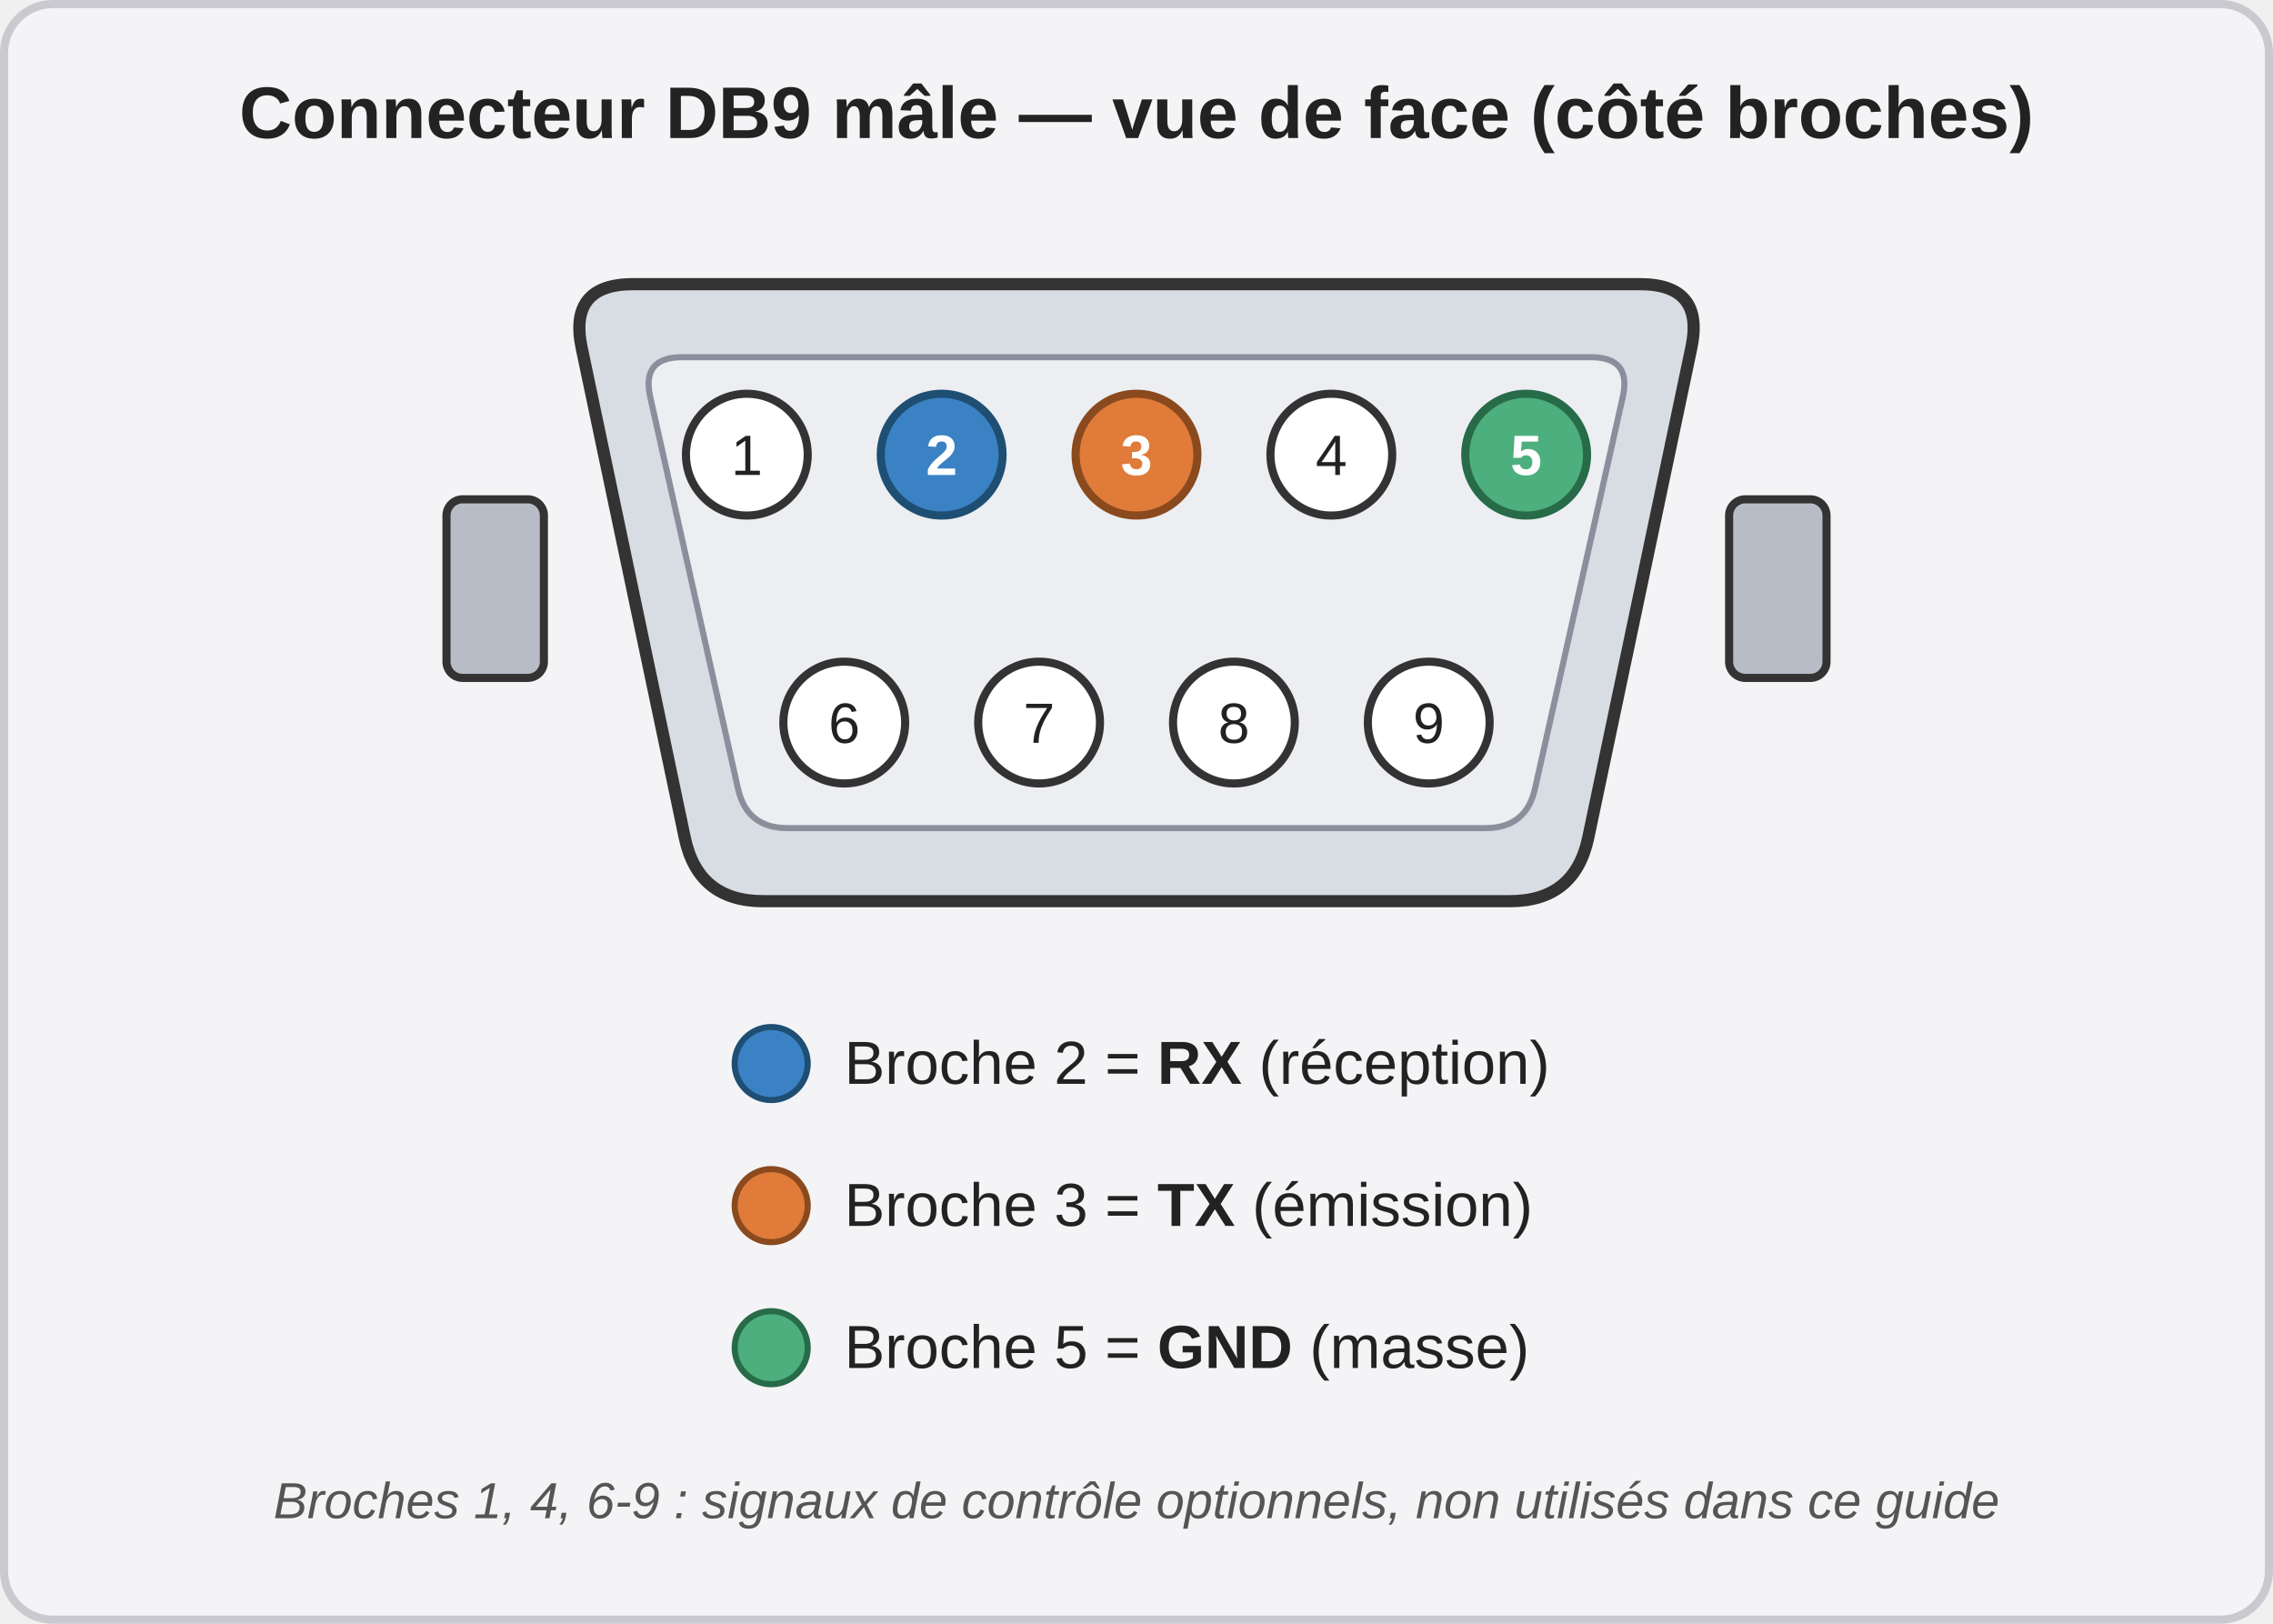
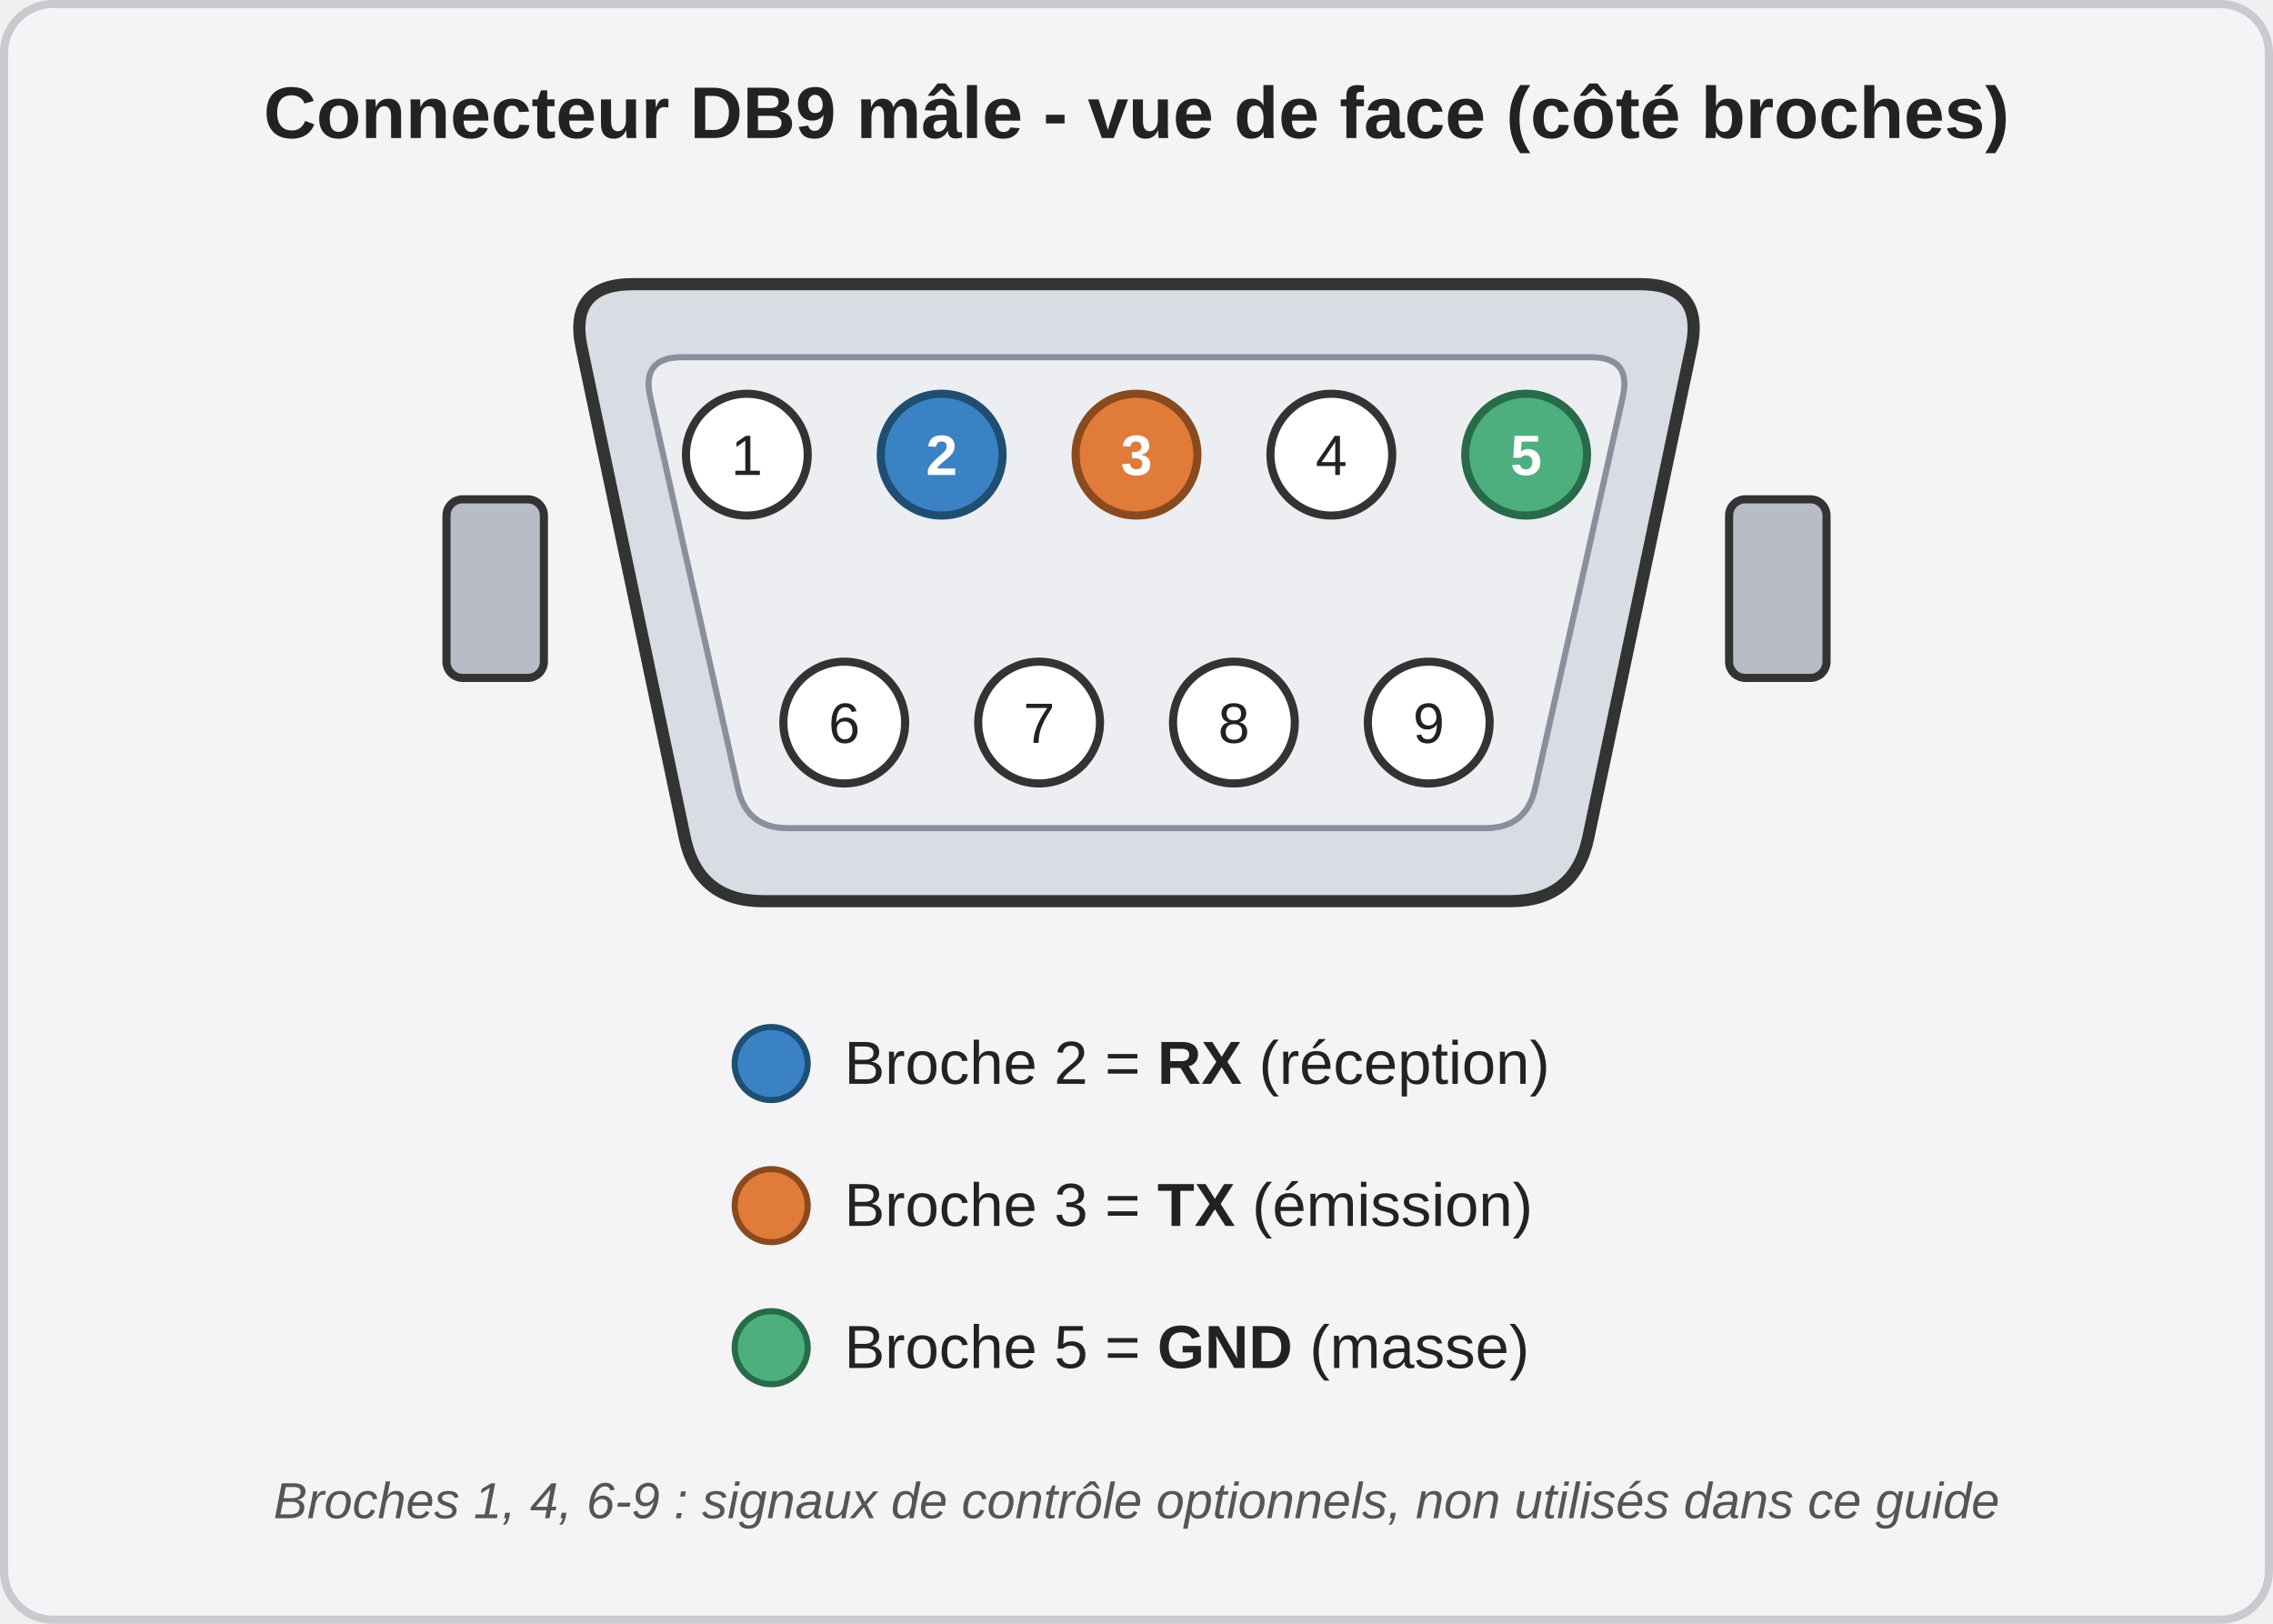
<svg xmlns="http://www.w3.org/2000/svg" viewBox="0 0 560 400" font-family="Arial, Helvetica, sans-serif">
  <rect x="1" y="1" width="558" height="398" rx="12" fill="#f4f4f6" stroke="#c9c9cf" stroke-width="2" />
-   <text x="280" y="34" text-anchor="middle" font-size="18" font-weight="bold" fill="#222">Connecteur DB9 mâle — vue de face (côté broches)</text>
+   <text x="280" y="34" text-anchor="middle" font-size="18" font-weight="bold" fill="#222">Connecteur DB9 mâle - vue de face (côté broches)</text>
  <rect x="110" y="123" width="24" height="44" rx="4" fill="#b7bcc7" stroke="#333" stroke-width="2" />
  <rect x="426" y="123" width="24" height="44" rx="4" fill="#b7bcc7" stroke="#333" stroke-width="2" />
  <path d="M 156.00,70.00 L 404.00,70.00 Q 420.00,70.00 416.70,85.66 L 391.30,206.34 Q 388.00,222.00 372.00,222.00 L 188.00,222.00 Q 172.00,222.00 168.70,206.34 L 143.30,85.66 Q 140.00,70.00 156.00,70.00 Z" fill="#d8dce3" stroke="#333" stroke-width="3" stroke-linejoin="round" />
  <path d="M 168.00,88.00 L 392.00,88.00 Q 402.00,88.00 399.81,97.76 L 378.19,194.24 Q 376.00,204.00 366.00,204.00 L 194.00,204.00 Q 184.00,204.00 181.81,194.24 L 160.19,97.76 Q 158.00,88.00 168.00,88.00 Z" fill="#eceef2" stroke="#8a8f9b" stroke-width="1.5" stroke-linejoin="round" />
  <circle cx="184" cy="112" r="15" fill="#ffffff" stroke="#333" stroke-width="2" />
  <text x="184" y="117" text-anchor="middle" font-size="14" fill="#222">1</text>
  <circle cx="232" cy="112" r="15" fill="#3b82c4" stroke="#1f4e73" stroke-width="2" />
  <text x="232" y="117" text-anchor="middle" font-size="14" fill="#fff" font-weight="bold">2</text>
  <circle cx="280" cy="112" r="15" fill="#e07b39" stroke="#8a4a1e" stroke-width="2" />
  <text x="280" y="117" text-anchor="middle" font-size="14" fill="#fff" font-weight="bold">3</text>
  <circle cx="328" cy="112" r="15" fill="#ffffff" stroke="#333" stroke-width="2" />
  <text x="328" y="117" text-anchor="middle" font-size="14" fill="#222">4</text>
  <circle cx="376" cy="112" r="15" fill="#4caf7d" stroke="#276b48" stroke-width="2" />
  <text x="376" y="117" text-anchor="middle" font-size="14" fill="#fff" font-weight="bold">5</text>
  <circle cx="208" cy="178" r="15" fill="#ffffff" stroke="#333" stroke-width="2" />
  <text x="208" y="183" text-anchor="middle" font-size="14" fill="#222">6</text>
  <circle cx="256" cy="178" r="15" fill="#ffffff" stroke="#333" stroke-width="2" />
  <text x="256" y="183" text-anchor="middle" font-size="14" fill="#222">7</text>
  <circle cx="304" cy="178" r="15" fill="#ffffff" stroke="#333" stroke-width="2" />
  <text x="304" y="183" text-anchor="middle" font-size="14" fill="#222">8</text>
  <circle cx="352" cy="178" r="15" fill="#ffffff" stroke="#333" stroke-width="2" />
  <text x="352" y="183" text-anchor="middle" font-size="14" fill="#222">9</text>
  <g font-size="15" fill="#222">
    <circle cx="190" cy="262" r="9" fill="#3b82c4" stroke="#1f4e73" stroke-width="1.5" />
    <text x="208" y="267">Broche 2 = <tspan font-weight="bold">RX</tspan> (réception)</text>
    <circle cx="190" cy="297" r="9" fill="#e07b39" stroke="#8a4a1e" stroke-width="1.5" />
    <text x="208" y="302">Broche 3 = <tspan font-weight="bold">TX</tspan> (émission)</text>
    <circle cx="190" cy="332" r="9" fill="#4caf7d" stroke="#276b48" stroke-width="1.5" />
    <text x="208" y="337">Broche 5 = <tspan font-weight="bold">GND</tspan> (masse)</text>
  </g>
  <text x="280" y="374" text-anchor="middle" font-size="12.5" fill="#555" font-style="italic">
    Broches 1, 4, 6-9 : signaux de contrôle optionnels, non utilisés dans ce guide
  </text>
</svg>
